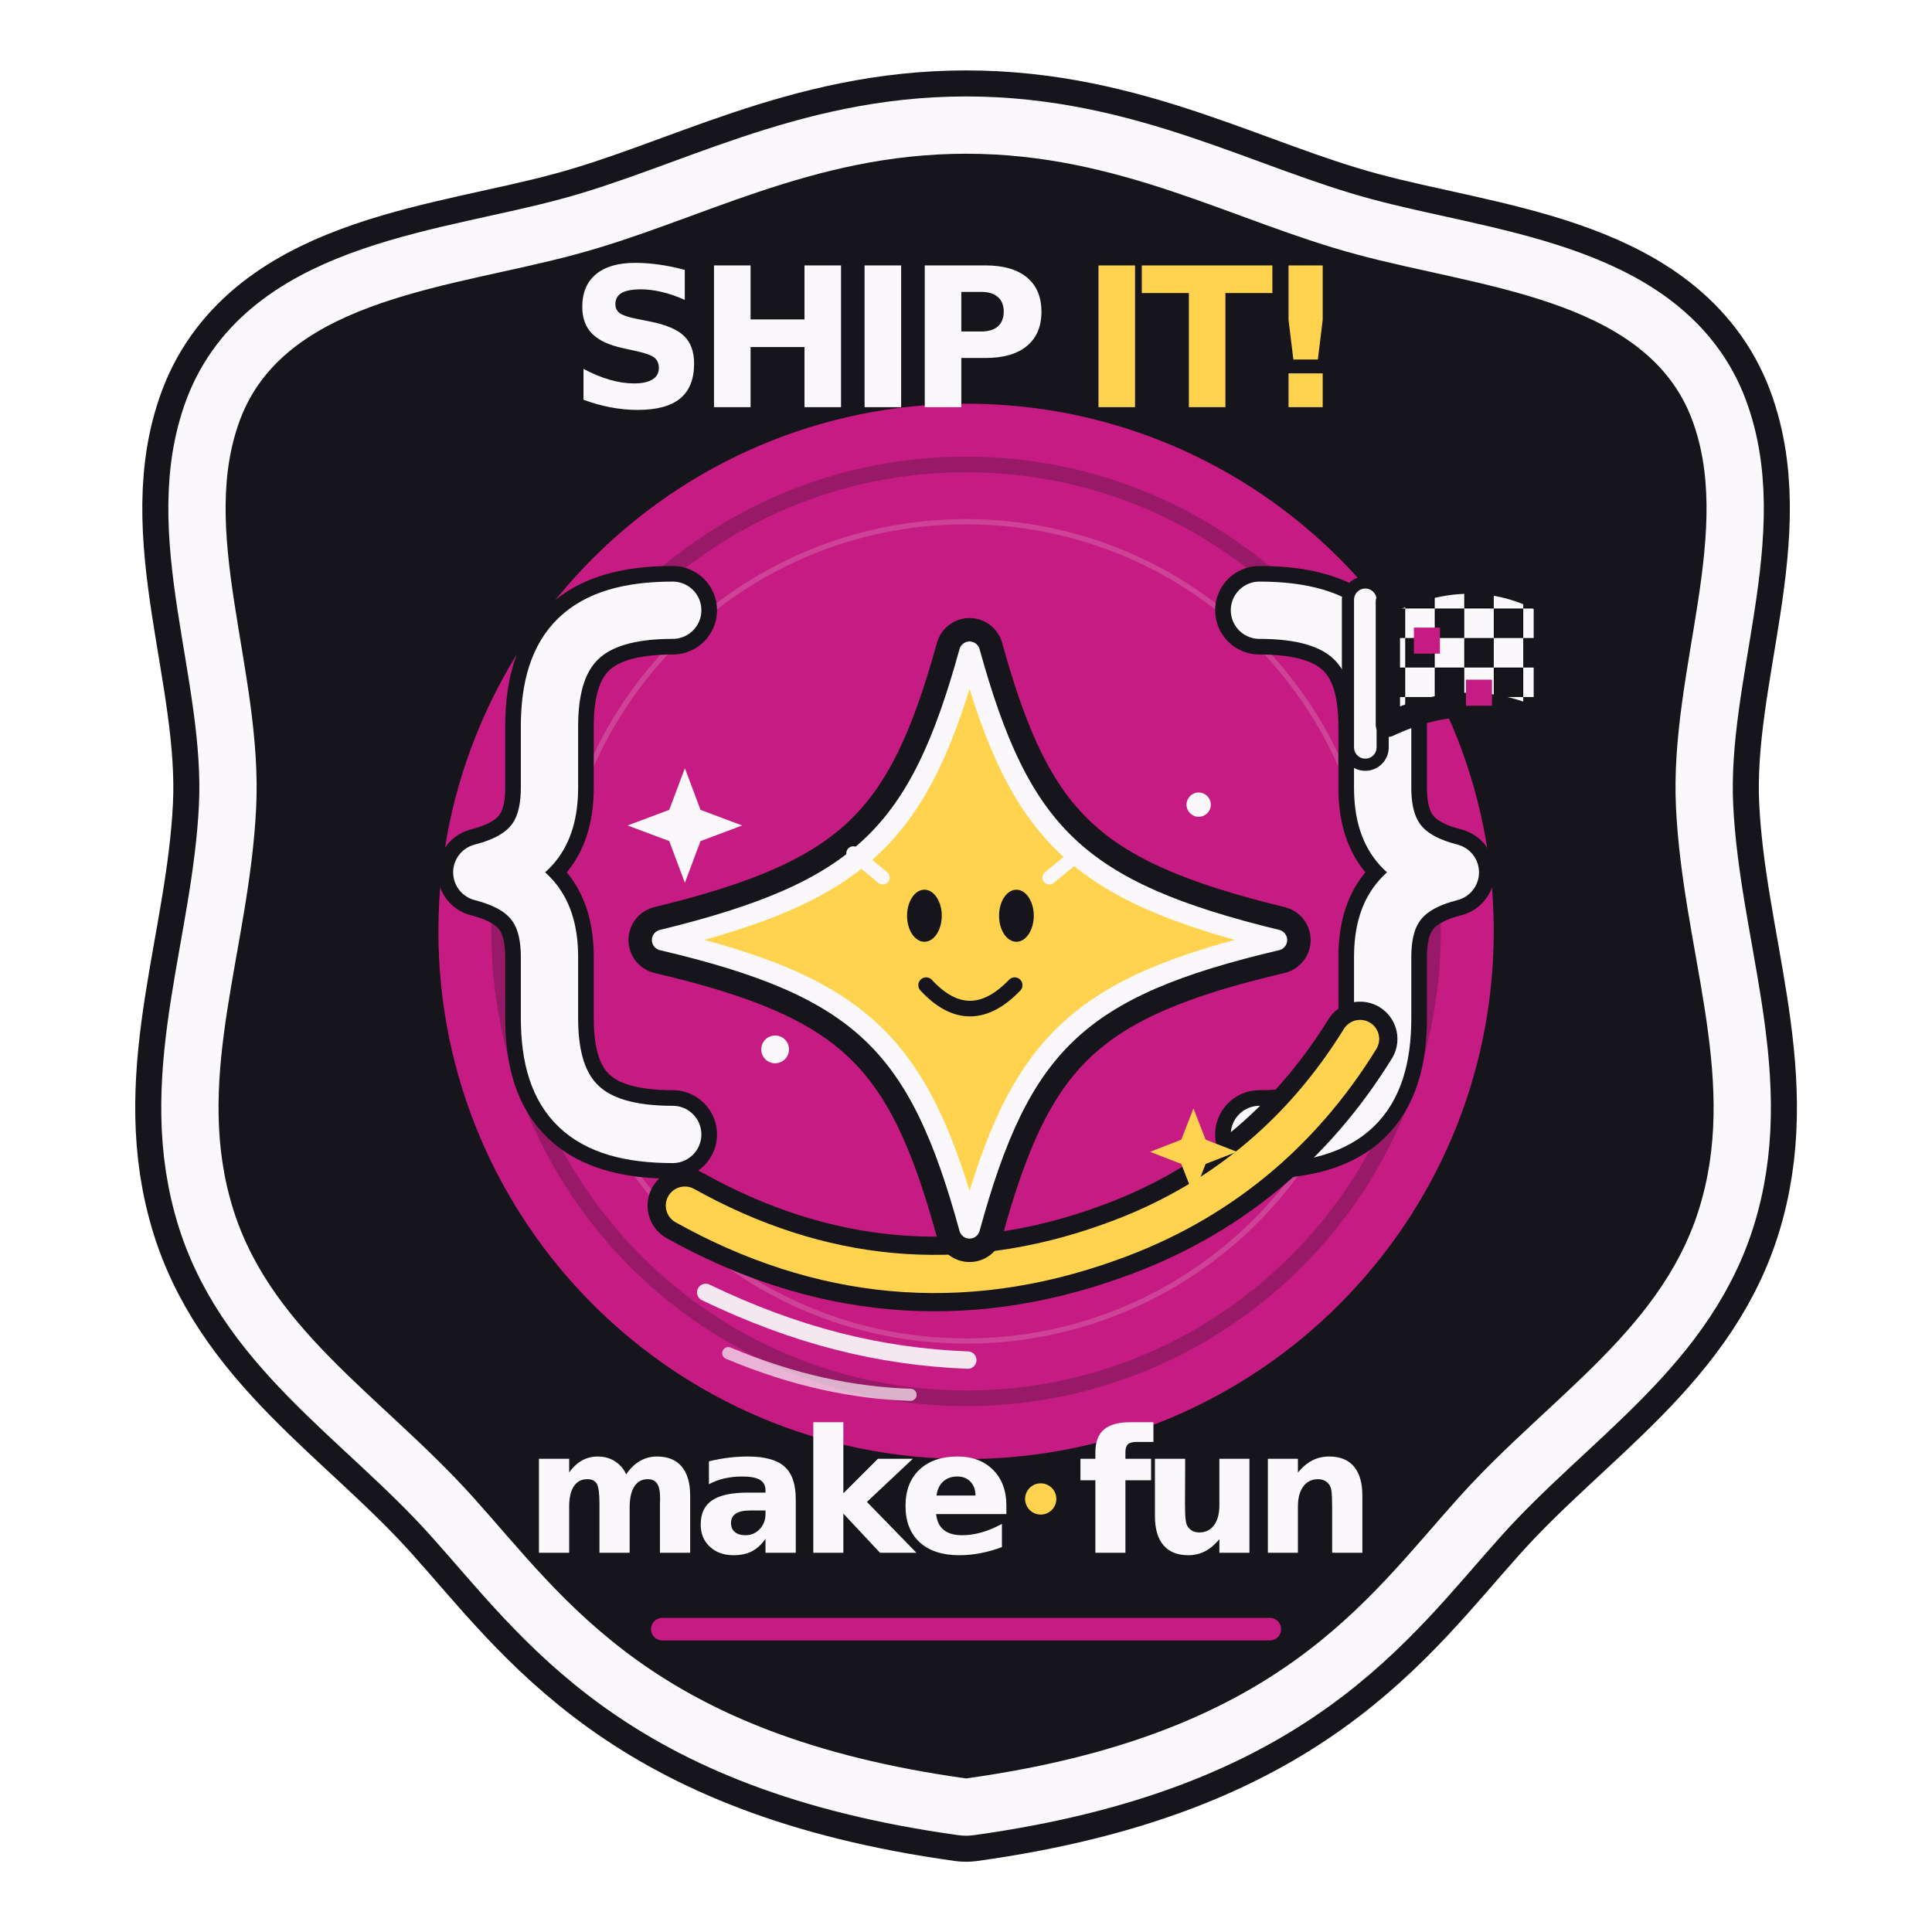
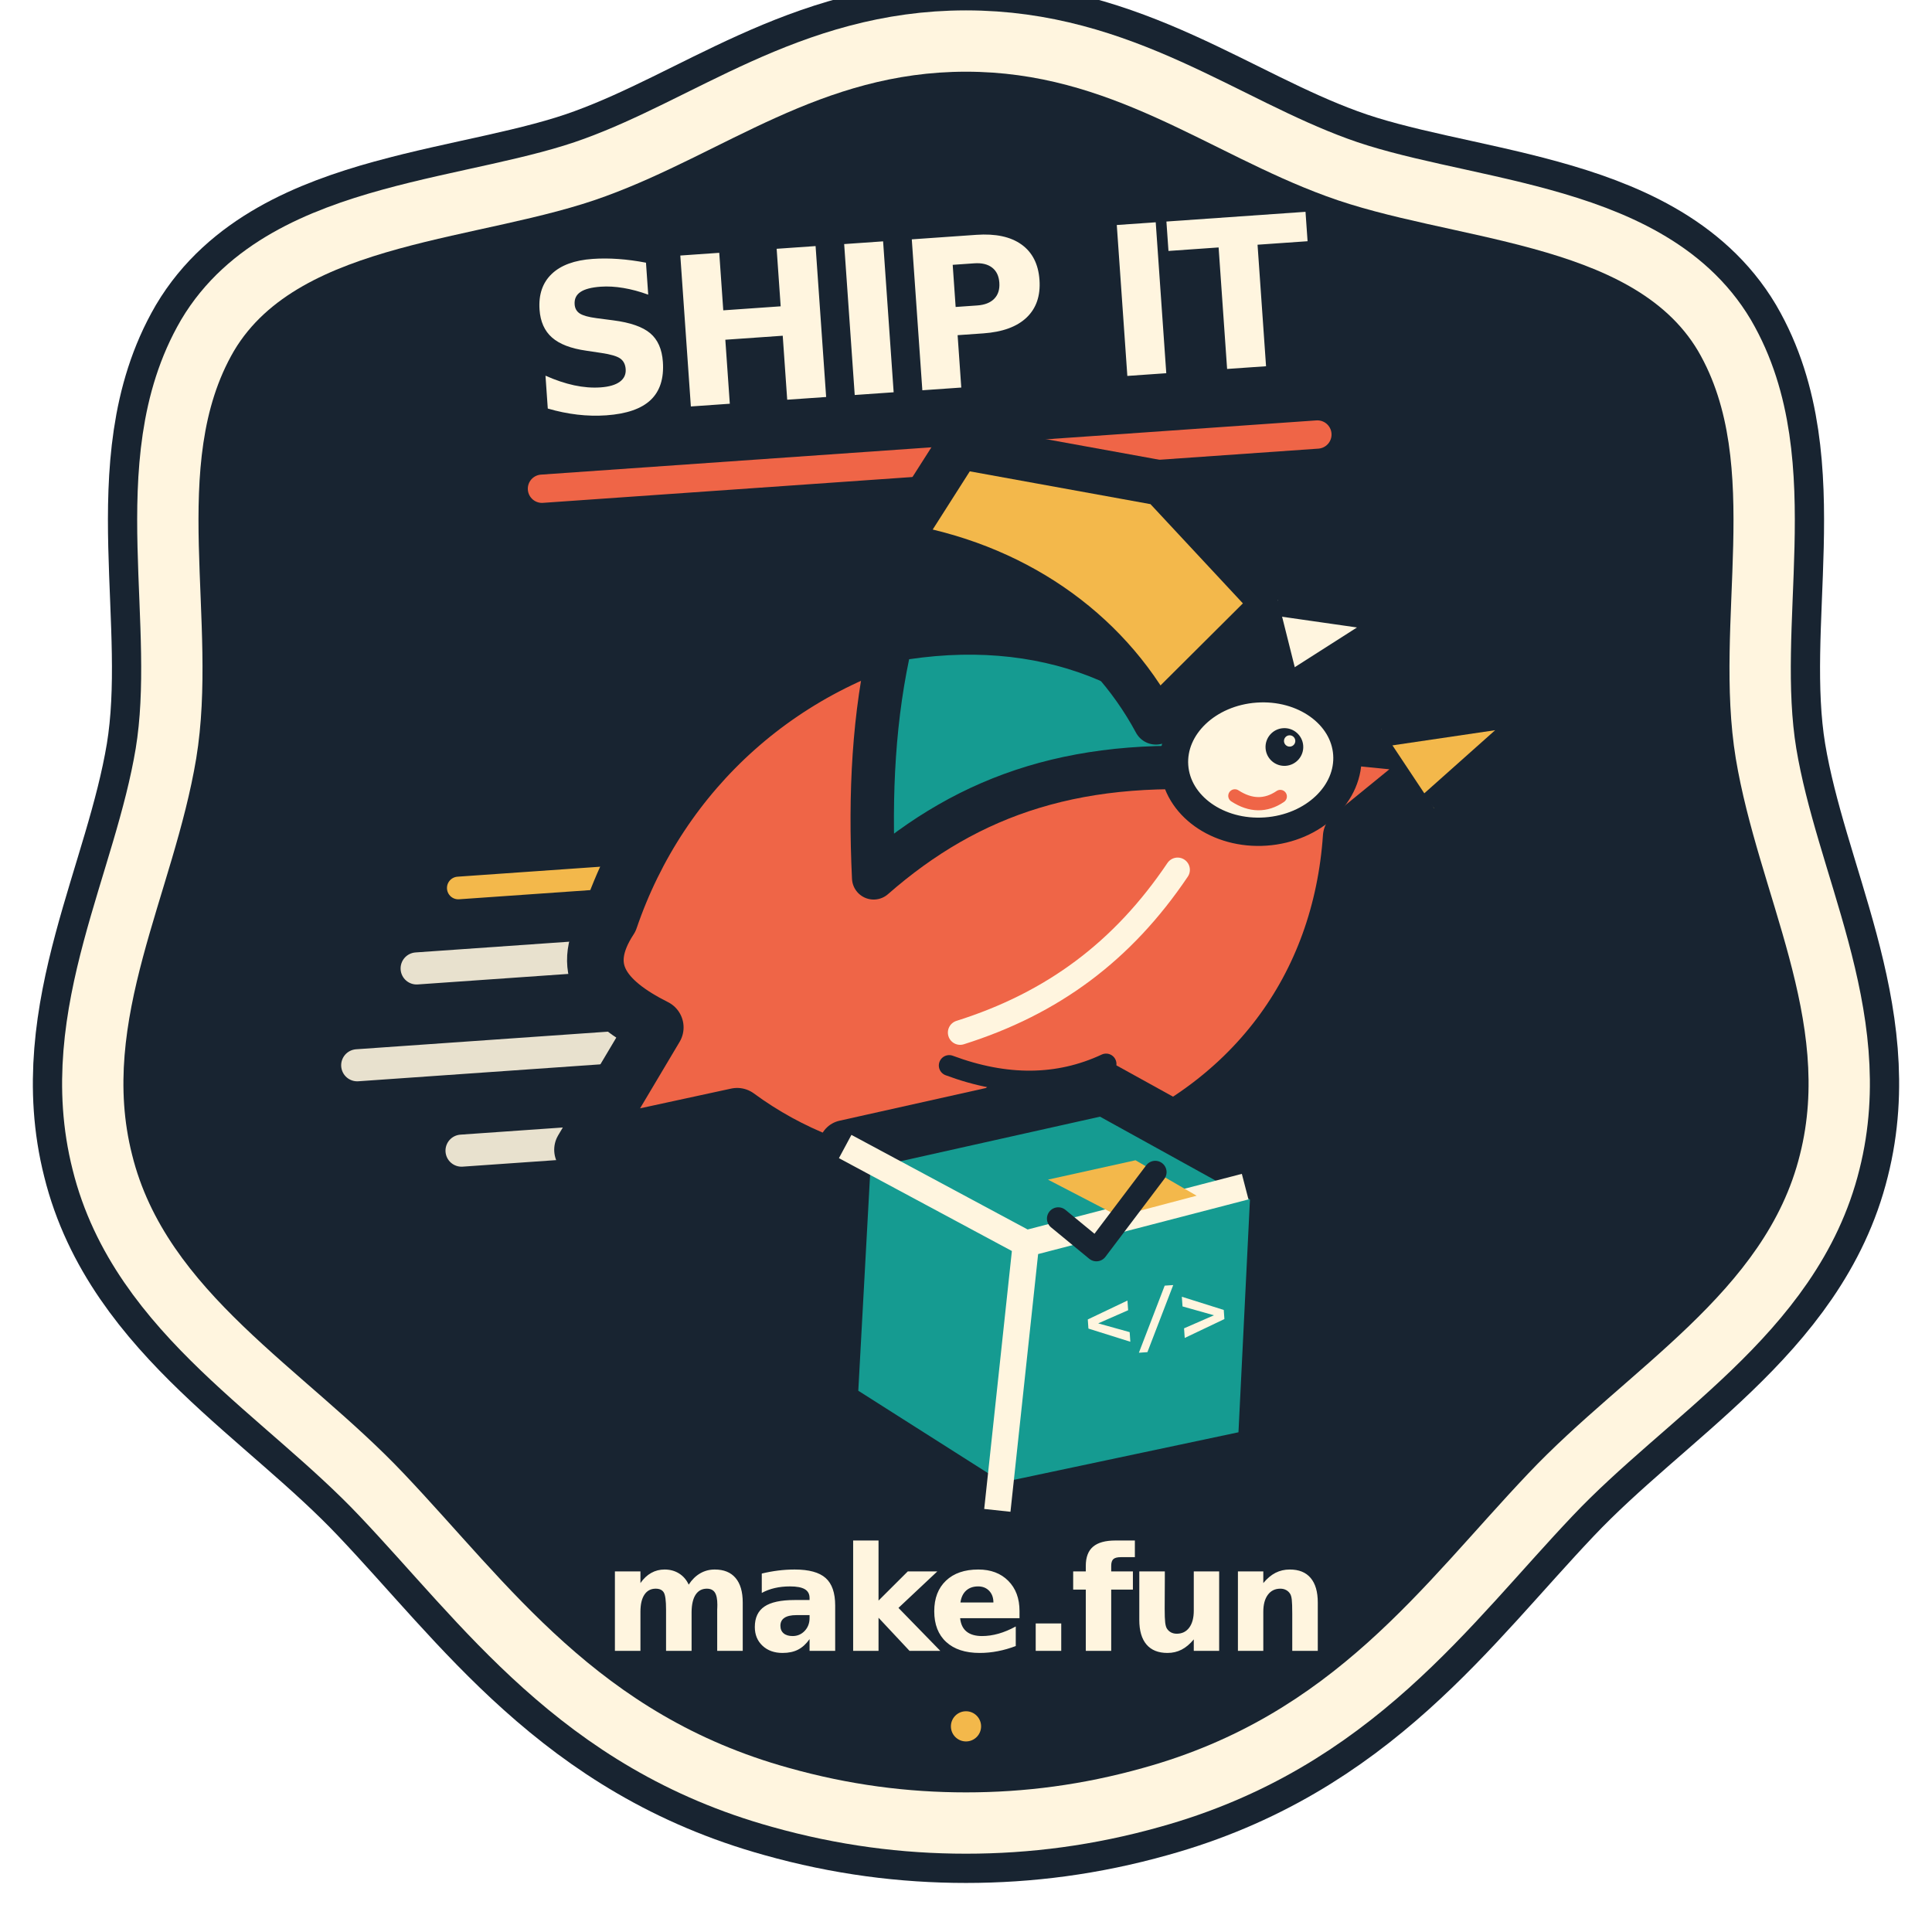
<svg xmlns="http://www.w3.org/2000/svg" width="1024" height="1024" viewBox="0 0 1024 1024">
  <defs>
-     <pattern id="checks" width="34" height="34" patternUnits="userSpaceOnUse">
-       <rect width="34" height="34" fill="#FAF8FA" />
-       <path d="M0 0h17v17H0zM17 17h17v17H17z" fill="#17151C" />
-     </pattern>
-     <path id="badge" d="M512 44c89 0 154 39 225 58 70 19 164 25 192 92 27 66-12 147-8 227 4 81 35 152 15 225-20 74-87 113-140 172-54 60-104 137-284 162-180-25-230-102-284-162-53-59-120-98-140-172-20-73 11-144 15-225 4-80-35-161-8-227 28-67 122-73 192-92 71-19 136-58 225-58z" />
+     <path id="sticker" d="M512 38c77 0 128 43 191 66 65 24 162 23 197 82 35 60 8 143 20 216 12 72 52 139 34 210-18 73-91 113-144 169-56 59-103 128-204 156-32 9-63 13-94 13s-62-4-94-13c-101-28-148-97-204-156-53-56-126-96-144-169-18-71 22-138 34-210 12-73-15-156 20-216 35-59 132-58 197-82 63-23 114-66 191-66z" />
  </defs>
-   <g transform="translate(41 41) scale(.92)">
-     <use href="#badge" fill="#17151C" stroke="#17151C" stroke-width="96" stroke-linejoin="round" />
-     <use href="#badge" fill="#17151C" stroke="#FAF8FA" stroke-width="66" stroke-linejoin="round" />
-     <use href="#badge" fill="#17151C" />
-     <circle cx="512" cy="492" r="304" fill="#C51B82" />
-     <circle cx="512" cy="492" r="269" fill="none" stroke="#17151C" stroke-width="9" opacity=".26" />
-     <circle cx="512" cy="492" r="236" fill="none" stroke="#FAF8FA" stroke-width="3" opacity=".18" />
-     <text x="560" y="190" text-anchor="end" font-family="DejaVu Sans, Arial, sans-serif" font-size="112" font-weight="900" letter-spacing="-7" fill="#FAF8FA">SHIP</text>
-     <text x="578" y="190" text-anchor="start" font-family="DejaVu Sans, Arial, sans-serif" font-size="112" font-weight="900" letter-spacing="-7" fill="#FFD34E">IT!</text>
-     <path d="M343 307c-50 0-71 21-71 67v35c0 28-12 42-39 49 27 7 39 21 39 49v35c0 46 21 67 71 67" fill="none" stroke="#17151C" stroke-width="51" stroke-linecap="round" stroke-linejoin="round" />
-     <path d="M343 307c-50 0-71 21-71 67v35c0 28-12 42-39 49 27 7 39 21 39 49v35c0 46 21 67 71 67" fill="none" stroke="#FAF8FA" stroke-width="33" stroke-linecap="round" stroke-linejoin="round" />
-     <path d="M681 307c50 0 71 21 71 67v35c0 28 12 42 39 49-27 7-39 21-39 49v35c0 46-21 67-71 67" fill="none" stroke="#17151C" stroke-width="51" stroke-linecap="round" stroke-linejoin="round" />
-     <path d="M681 307c50 0 71 21 71 67v35c0 28 12 42 39 49-27 7-39 21-39 49v35c0 46-21 67-71 67" fill="none" stroke="#FAF8FA" stroke-width="33" stroke-linecap="round" stroke-linejoin="round" />
-     <path d="M350 650c77 43 159 52 245 21 62-22 110-62 144-117" fill="none" stroke="#17151C" stroke-width="43" stroke-linecap="round" />
-     <path d="M350 650c77 43 159 52 245 21 62-22 110-62 144-117" fill="none" stroke="#FFD34E" stroke-width="22" stroke-linecap="round" />
-     <path d="M362 700c52 25 100 37 151 39" fill="none" stroke="#FAF8FA" stroke-width="10" stroke-linecap="round" opacity=".92" />
-     <path d="M375 735c38 16 73 23 105 24" fill="none" stroke="#FAF8FA" stroke-width="7" stroke-linecap="round" opacity=".68" />
-     <path d="M514 331c29 105 62 138 177 166-115 27-148 60-177 166-29-106-62-139-177-166 115-28 148-61 177-166z" fill="#17151C" stroke="#17151C" stroke-width="39" stroke-linejoin="round" />
-     <path d="M514 331c29 105 62 138 177 166-115 27-148 60-177 166-29-106-62-139-177-166 115-28 148-61 177-166z" fill="#FFD34E" stroke="#FAF8FA" stroke-width="12" stroke-linejoin="round" />
-     <ellipse cx="488" cy="483" rx="10" ry="15" fill="#17151C" />
-     <ellipse cx="541" cy="483" rx="10" ry="15" fill="#17151C" />
-     <path d="M489 523q25 27 51 0" fill="none" stroke="#17151C" stroke-width="9" stroke-linecap="round" />
-     <path d="M464 461l-17-14m113 14 17-14" fill="none" stroke="#FAF8FA" stroke-width="8" stroke-linecap="round" />
-     <path d="M742 386v-85" fill="none" stroke="#17151C" stroke-width="27" stroke-linecap="round" />
-     <path d="M742 386v-85" fill="none" stroke="#FAF8FA" stroke-width="13" stroke-linecap="round" />
-     <path d="M755 302q49-23 91 0v71q-42-23-91 0z" fill="url(#checks)" stroke="#17151C" stroke-width="14" stroke-linejoin="round" />
-     <path d="M770 317h15v15h-15zm30 30h15v15h-15z" fill="#C51B82" />
-     <path d="M350 398l9 24 24 9-24 9-9 24-9-24-24-9 24-9z" fill="#FAF8FA" />
-     <path d="M643 594l7 18 18 7-18 7-7 18-7-18-18-7 18-7z" fill="#FFD34E" />
-     <circle cx="402" cy="560" r="8" fill="#FAF8FA" />
-     <circle cx="646" cy="419" r="7" fill="#FAF8FA" />
-     <text x="540" y="850" text-anchor="end" font-family="DejaVu Sans, Arial, sans-serif" font-size="99" font-weight="900" letter-spacing="-6" fill="#FAF8FA">make</text>
-     <circle cx="555" cy="819" r="9" fill="#FFD34E" />
-     <text x="576" y="850" text-anchor="start" font-family="DejaVu Sans, Arial, sans-serif" font-size="99" font-weight="900" letter-spacing="-6" fill="#FAF8FA">fun</text>
-     <path d="M337 894h350" stroke="#C51B82" stroke-width="13" stroke-linecap="round" />
+   <use href="#sticker" fill="#182431" stroke="#182431" stroke-width="96" stroke-linejoin="round" />
+   <use href="#sticker" fill="#182431" stroke="#FFF5DF" stroke-width="65" stroke-linejoin="round" />
+   <use href="#sticker" fill="#182431" />
+   <g transform="rotate(-4 512 520)">
+     <text x="512" y="206" text-anchor="middle" font-family="DejaVu Sans, Arial, sans-serif" font-size="110" font-weight="900" letter-spacing="-5" fill="#FFF5DF">SHIP IT</text>
+     <path d="M306 244h412" fill="none" stroke="#EF6547" stroke-width="15" stroke-linecap="round" />
+     <path d="M222 493h151M187 542h151M239 591h110" fill="none" stroke="#FFF5DF" stroke-width="17" stroke-linecap="round" opacity=".9" />
+     <path d="M247 452h83" fill="none" stroke="#F3B84B" stroke-width="12" stroke-linecap="round" />
+     <path d="M326 474c32-76 101-132 190-144 78-11 137 15 190 72l76 13-61 43c-11 79-62 140-145 164-64 19-137 6-190-39l-83 12 43-62c-27-16-39-34-20-59z" fill="#EF6547" stroke="#182431" stroke-width="30" stroke-linejoin="round" />
+     <path d="M485 337c82-9 146 24 181 82-85-14-145 2-199 43 1-45 6-86 18-125z" fill="#159B91" stroke="#182431" stroke-width="23" stroke-linejoin="round" />
+     <path d="M622 390c-23-51-70-89-131-103l37-50 106 27 55 68z" fill="#F3B84B" stroke="#182431" stroke-width="24" stroke-linejoin="round" />
+     <path d="M691 330l65 14-57 31" fill="#FFF5DF" stroke="#182431" stroke-width="17" stroke-linejoin="round" />
+     <ellipse cx="676" cy="414" rx="46" ry="38" fill="#FFF5DF" stroke="#182431" stroke-width="15" />
+     <circle cx="689" cy="408" r="10" fill="#182431" />
+     <circle cx="692" cy="405" r="3" fill="#FFF5DF" />
+     <path d="M661 432q12 9 24 2" fill="none" stroke="#EF6547" stroke-width="7" stroke-linecap="round" />
+     <path d="M741 402l91-7-66 51" fill="#F3B84B" stroke="#182431" stroke-width="19" stroke-linejoin="round" />
+     <path d="M628 469c-32 41-71 66-121 78" fill="none" stroke="#FFF5DF" stroke-width="13" stroke-linecap="round" />
+     <path d="M500 564q44 20 83 5" fill="none" stroke="#182431" stroke-width="11" stroke-linecap="round" />
+     <path d="M525 583l-21 36m70-42 13 43" fill="none" stroke="#182431" stroke-width="17" stroke-linecap="round" />
+     <path d="M442 603l139-21 88 57-17 142-143 20-84-62z" fill="#159B91" stroke="#182431" stroke-width="28" stroke-linejoin="round" />
+     <path d="M442 603l92 58 118-22m-118 22-25 140" fill="none" stroke="#FFF5DF" stroke-width="14" stroke-linejoin="round" />
+     <path d="M548 628l47-7 31 21-42 8z" fill="#F3B84B" />
+     <path d="M552 649l19 18 34-39" fill="none" stroke="#182431" stroke-width="12" stroke-linecap="round" stroke-linejoin="round" />
+     <text x="600" y="719" text-anchor="middle" font-family="DejaVu Sans Mono, monospace" font-size="42" font-weight="700" fill="#FFF5DF">&lt;/&gt;</text>
  </g>
+   <text x="512" y="875" text-anchor="middle" font-family="DejaVu Sans, Arial, sans-serif" font-size="77" font-weight="800" letter-spacing="-3" fill="#FFF5DF">make.fun</text>
+   <circle cx="512" cy="915" r="8" fill="#F3B84B" />
</svg>
